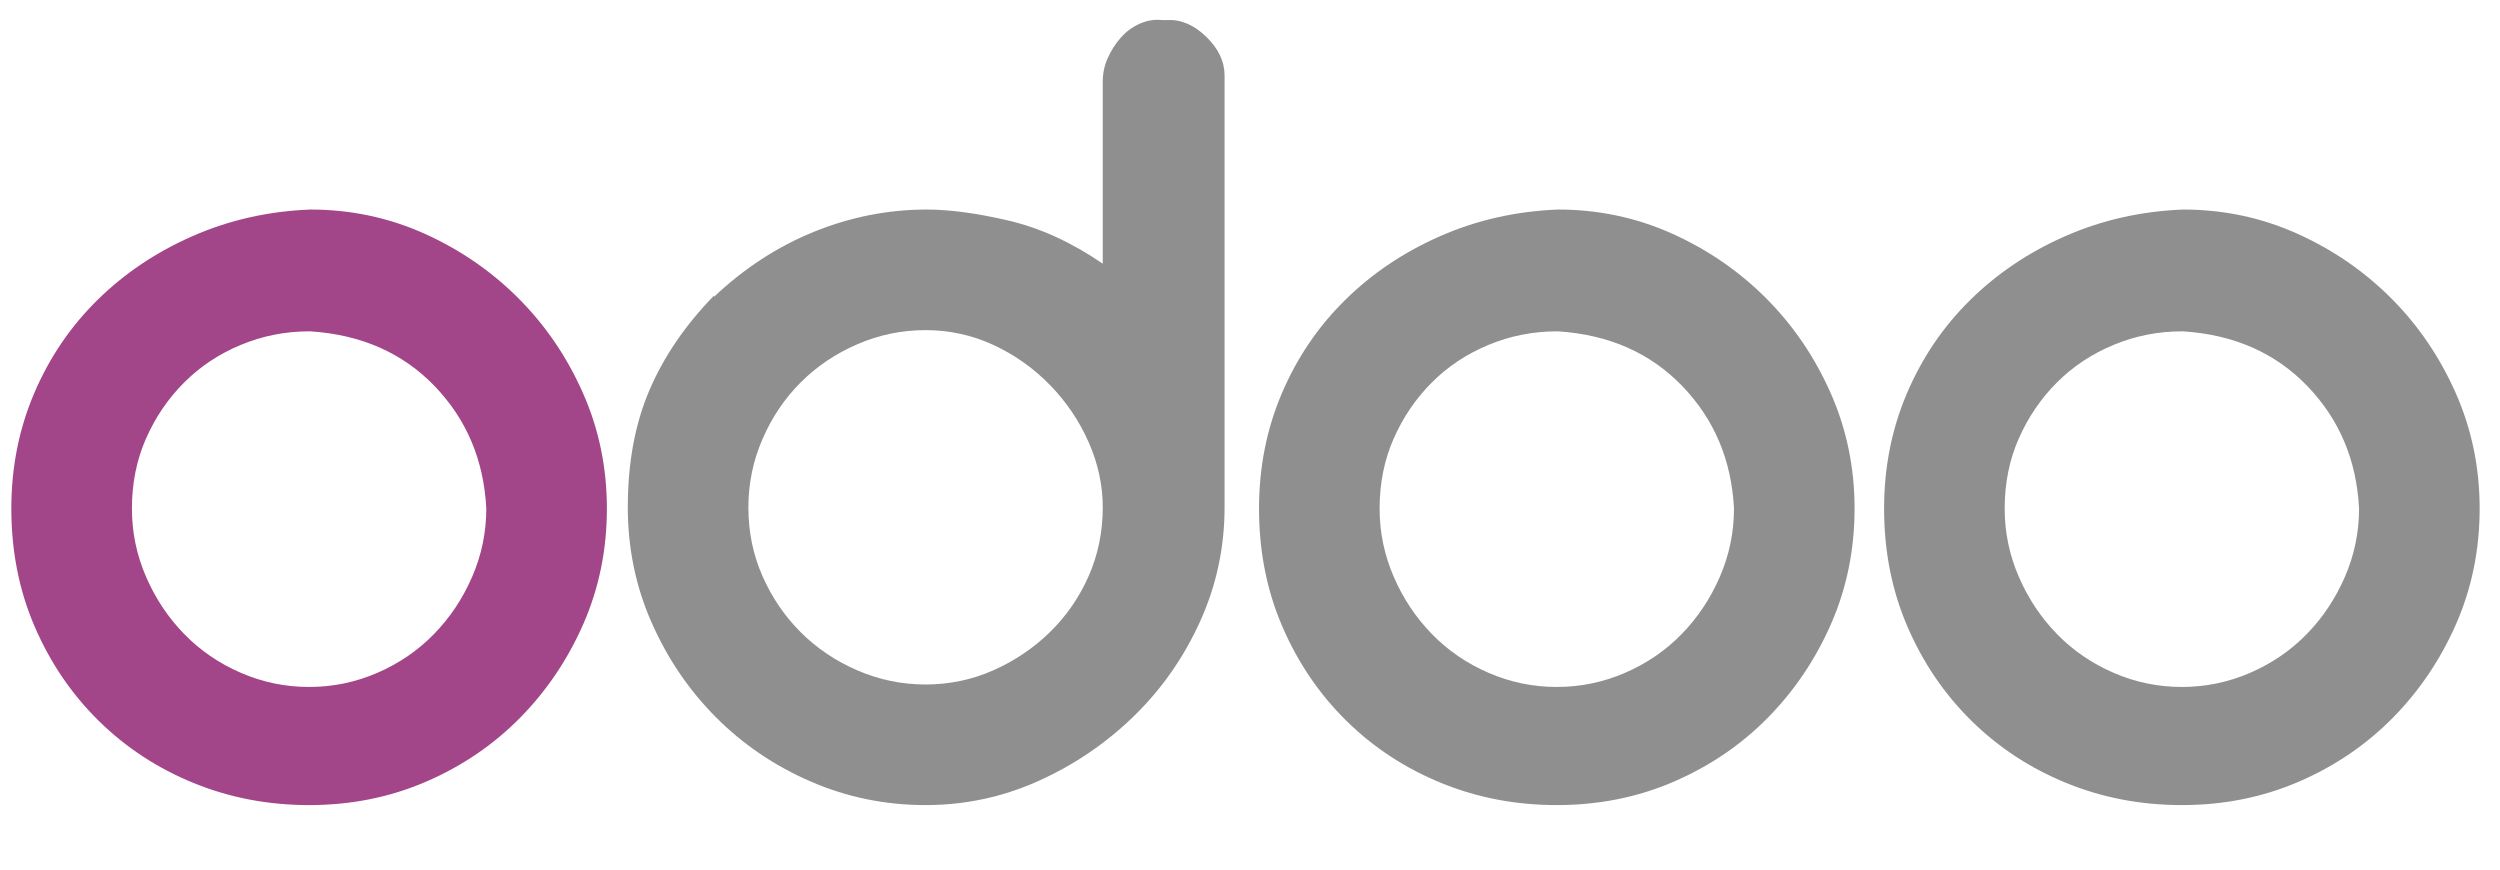
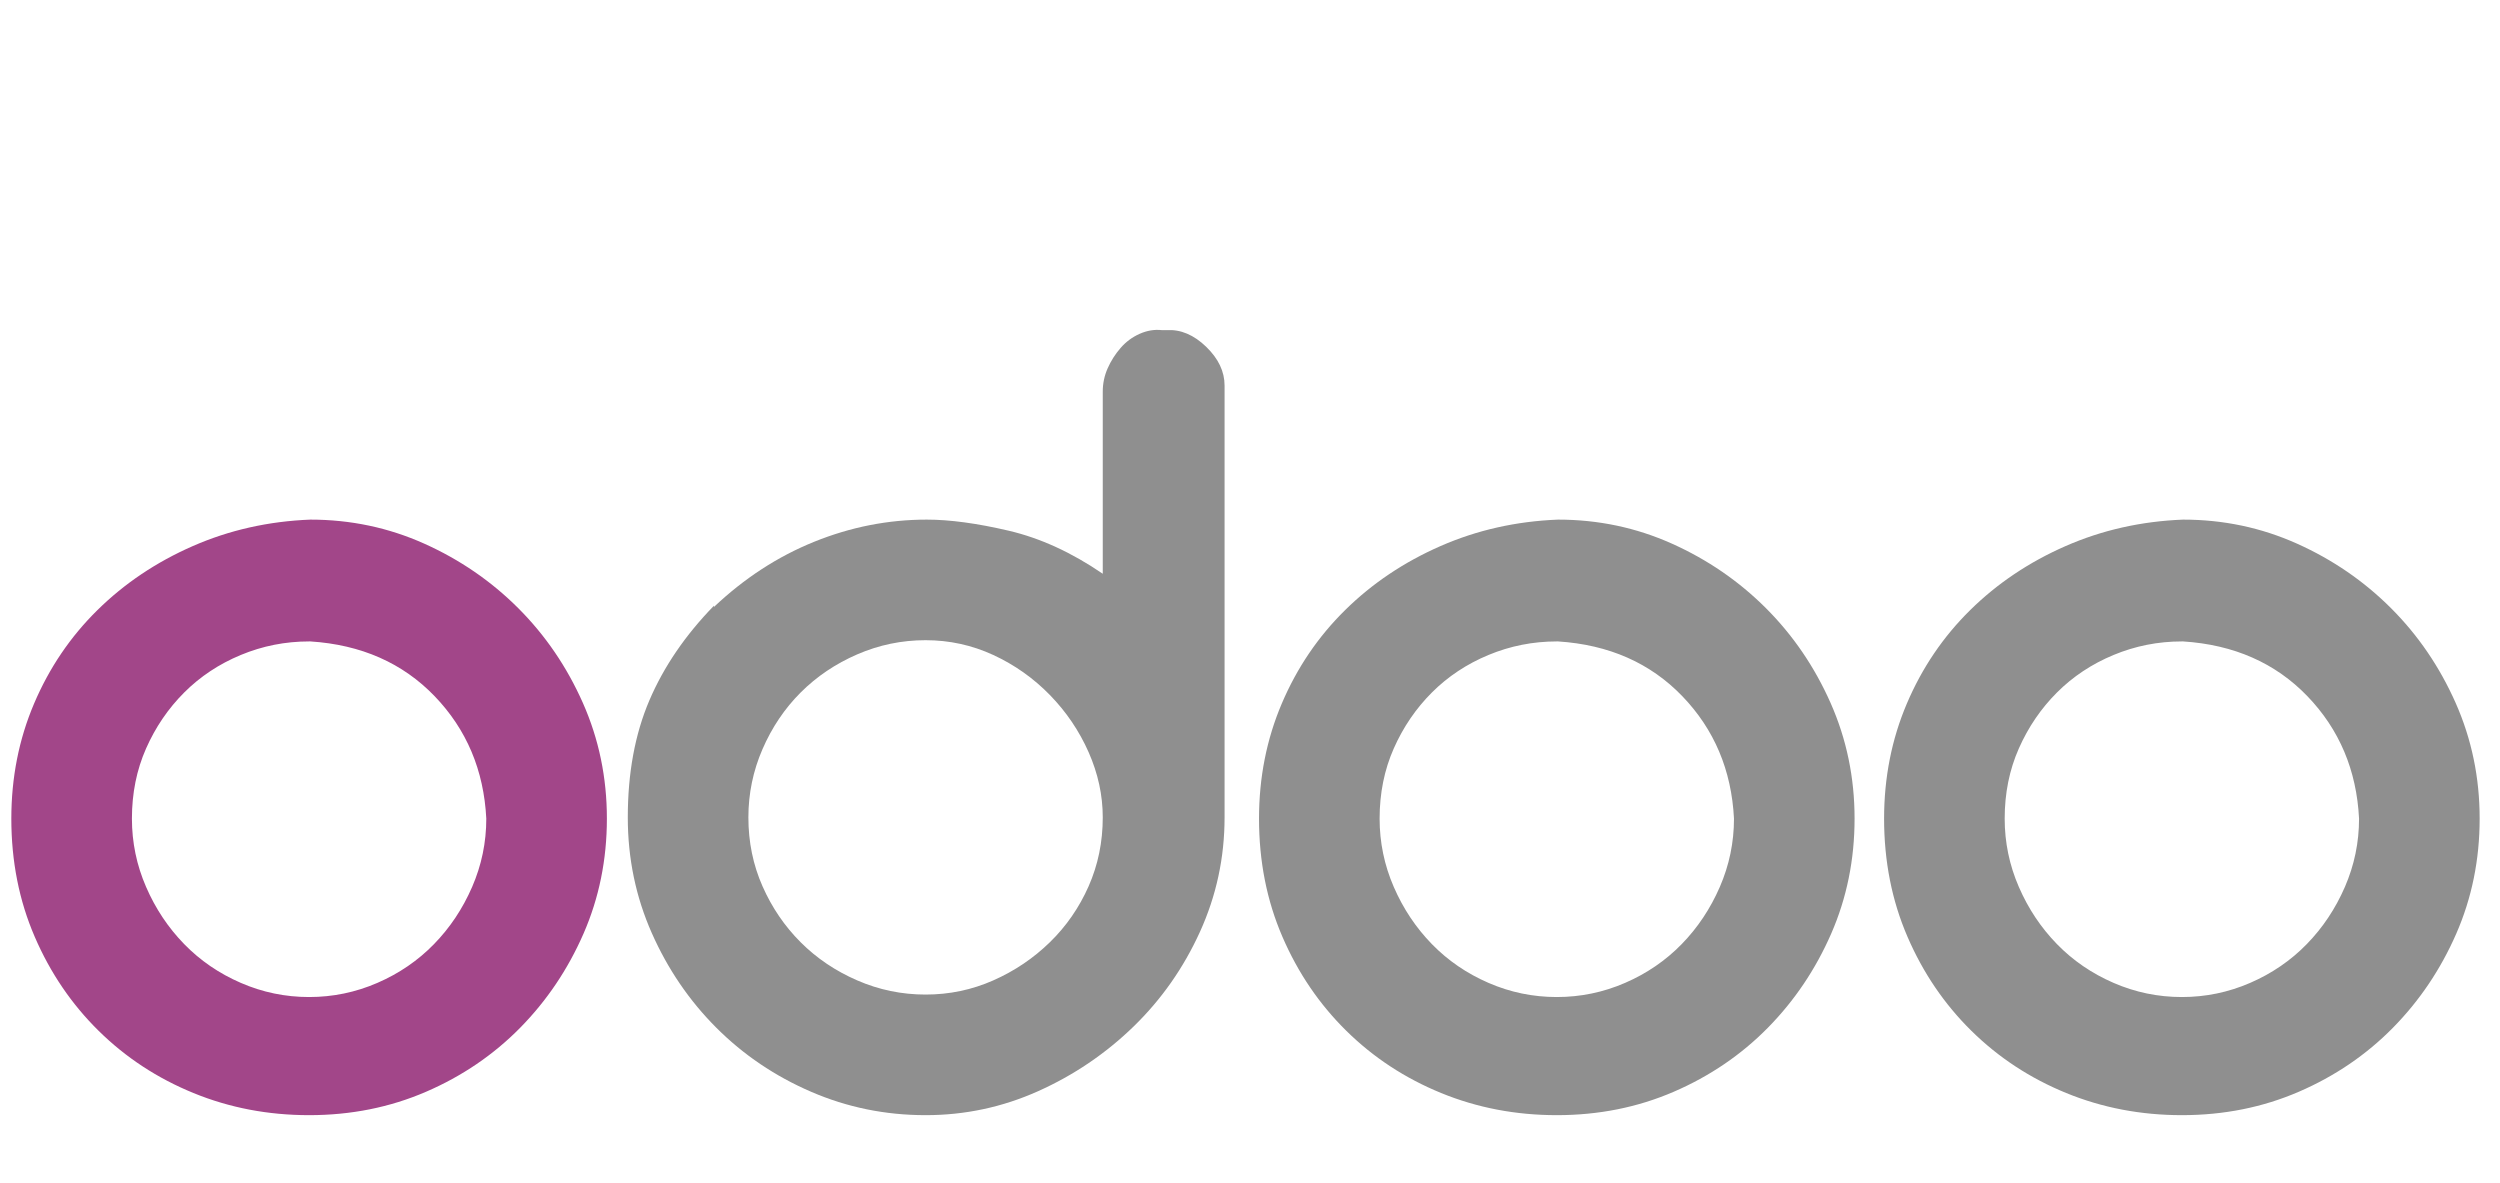
- <svg xmlns="http://www.w3.org/2000/svg" width="100%" height="100%" viewBox="0 0 630 219" version="1.1" xml:space="preserve" style="fill-rule:evenodd;clip-rule:evenodd;stroke-linejoin:round;stroke-miterlimit:2;">
-   <g id="ArtBoard1" transform="matrix(1,0,0,0.978387,-88.8881,-188.957)">
-     <rect x="88.888" y="193.131" width="629.325" height="222.89" style="fill:none;" />
-     <g transform="matrix(1,0,0,1.02209,0.888129,-9.05623)">
-       <path d="M166.205,250.621C176.331,250.621 185.894,252.637 194.888,256.667C203.88,260.698 211.786,266.125 218.609,272.946C225.43,279.768 230.857,287.728 234.888,296.822C238.919,305.922 240.934,315.635 240.934,325.969C240.934,336.309 238.967,345.97 235.043,354.962C231.113,363.954 225.789,371.861 219.073,378.683C212.353,385.504 204.446,390.882 195.352,394.807C186.253,398.737 176.437,400.699 165.894,400.699C155.555,400.699 145.841,398.839 136.747,395.118C127.648,391.396 119.693,386.179 112.871,379.459C106.05,372.743 100.672,364.837 96.747,355.737C92.818,346.643 90.855,336.72 90.855,325.969C90.855,315.635 92.764,305.969 96.591,296.977C100.414,287.985 105.738,280.131 112.561,273.412C119.382,266.696 127.391,261.318 136.592,257.288C145.788,253.257 155.662,251.037 166.205,250.621ZM165.895,281.318C159.897,281.318 154.161,282.457 148.686,284.729C143.207,287.006 138.454,290.156 134.422,294.187C130.391,298.217 127.184,302.922 124.81,308.295C122.431,313.673 121.244,319.565 121.244,325.969C121.244,331.967 122.432,337.704 124.81,343.179C127.184,348.658 130.391,353.465 134.422,357.598C138.453,361.735 143.206,364.991 148.686,367.365C154.161,369.744 159.897,370.931 165.895,370.931C171.888,370.931 177.625,369.743 183.105,367.365C188.58,364.991 193.337,361.735 197.369,357.598C201.4,353.465 204.602,348.659 206.981,343.179C209.355,337.704 210.546,331.967 210.546,325.969C209.926,313.775 205.585,303.489 197.524,295.116C189.461,286.744 179.02,282.146 166.206,281.317L165.895,281.317L165.895,281.318Z" style="fill:rgb(162,70,137);fill-rule:nonzero;" />
-       <path d="M382.019,202.869C385.532,202.665 388.84,204.06 391.942,207.055C395.043,210.054 396.592,213.31 396.592,216.823L396.592,325.66C396.592,335.791 394.524,345.403 390.391,354.497C386.253,363.597 380.672,371.552 373.647,378.373C366.617,385.195 358.608,390.622 349.616,394.652C340.624,398.683 331.166,400.699 321.244,400.699C311.113,400.699 301.501,398.737 292.406,394.807C283.307,390.882 275.352,385.504 268.53,378.683C261.709,371.862 256.282,363.906 252.251,354.807C248.22,345.713 246.205,335.998 246.205,325.66C246.205,314.497 248.012,304.681 251.631,296.202C255.245,287.728 260.672,279.768 267.91,272.326L267.91,272.637C275.556,265.404 283.981,259.923 293.181,256.202C302.377,252.481 311.834,250.621 321.553,250.621C327.338,250.621 334.213,251.551 342.173,253.412C350.129,255.272 358.036,258.891 365.895,264.265L365.895,218.373C365.895,216.309 366.306,214.342 367.135,212.481C367.958,210.621 369.044,208.915 370.391,207.365C371.733,205.814 373.336,204.627 375.197,203.799C377.057,202.976 378.919,202.665 380.779,202.869L382.019,202.869ZM365.895,325.66C365.895,320.079 364.703,314.603 362.329,309.225C359.95,303.852 356.694,299.046 352.561,294.807C348.423,290.572 343.67,287.209 338.297,284.729C332.919,282.249 327.236,281.008 321.243,281.008C315.245,281.008 309.509,282.199 304.033,284.573C298.554,286.952 293.801,290.155 289.769,294.186C285.739,298.216 282.531,302.974 280.157,308.449C277.778,313.929 276.592,319.666 276.592,325.659C276.592,331.86 277.779,337.65 280.157,343.023C282.531,348.401 285.739,353.101 289.769,357.131C293.8,361.162 298.553,364.369 304.033,366.743C309.509,369.122 315.245,370.309 321.243,370.309C327.236,370.309 332.919,369.121 338.297,366.743C343.67,364.369 348.423,361.162 352.561,357.131C356.694,353.101 359.95,348.401 362.329,343.023C364.702,337.651 365.895,331.861 365.895,325.66Z" style="fill:rgb(143,143,143);fill-rule:nonzero;" />
-       <path d="M480.623,250.621C490.749,250.621 500.312,252.637 509.306,256.667C518.298,260.698 526.204,266.125 533.027,272.946C539.848,279.768 545.275,287.728 549.306,296.822C553.337,305.922 555.352,315.635 555.352,325.969C555.352,336.309 553.385,345.97 549.461,354.962C545.531,363.954 540.207,371.861 533.491,378.683C526.771,385.504 518.864,390.882 509.77,394.807C500.671,398.737 490.855,400.699 480.312,400.699C469.973,400.699 460.259,398.839 451.165,395.118C442.066,391.396 434.111,386.179 427.289,379.459C420.468,372.743 415.09,364.837 411.165,355.737C407.236,346.643 405.273,336.72 405.273,325.969C405.273,315.635 407.182,305.969 411.009,296.977C414.832,287.985 420.156,280.131 426.979,273.412C433.8,266.696 441.809,261.318 451.01,257.288C460.206,253.257 470.08,251.037 480.623,250.621ZM480.313,281.318C474.315,281.318 468.579,282.457 463.104,284.729C457.625,287.006 452.872,290.156 448.84,294.187C444.809,298.217 441.602,302.922 439.228,308.295C436.849,313.673 435.662,319.565 435.662,325.969C435.662,331.967 436.85,337.704 439.228,343.179C441.602,348.658 444.809,353.465 448.84,357.598C452.871,361.735 457.624,364.991 463.104,367.365C468.579,369.744 474.315,370.931 480.313,370.931C486.306,370.931 492.043,369.743 497.523,367.365C502.998,364.991 507.755,361.735 511.787,357.598C515.818,353.465 519.02,348.659 521.399,343.179C523.773,337.704 524.964,331.967 524.964,325.969C524.344,313.775 520.003,303.489 511.942,295.116C503.879,286.744 493.438,282.146 480.624,281.317L480.313,281.317L480.313,281.318Z" style="fill:rgb(143,143,143);fill-rule:nonzero;" />
-       <path d="M638.142,250.621C648.268,250.621 657.831,252.637 666.825,256.667C675.817,260.698 683.723,266.125 690.546,272.946C697.367,279.768 702.794,287.728 706.825,296.822C710.856,305.922 712.871,315.635 712.871,325.969C712.871,336.309 710.904,345.97 706.98,354.962C703.05,363.954 697.726,371.861 691.01,378.683C684.29,385.504 676.383,390.882 667.289,394.807C658.19,398.737 648.374,400.699 637.831,400.699C627.492,400.699 617.778,398.839 608.684,395.118C599.585,391.396 591.63,386.179 584.808,379.459C577.987,372.743 572.609,364.837 568.684,355.737C564.755,346.643 562.792,336.72 562.792,325.969C562.792,315.635 564.701,305.969 568.528,296.977C572.351,287.985 577.675,280.131 584.498,273.412C591.319,266.696 599.328,261.318 608.529,257.288C617.725,253.257 627.599,251.037 638.142,250.621ZM637.831,281.318C631.833,281.318 626.097,282.457 620.622,284.729C615.143,287.006 610.39,290.156 606.358,294.187C602.327,298.217 599.12,302.922 596.746,308.295C594.367,313.673 593.18,319.565 593.18,325.969C593.18,331.967 594.368,337.704 596.746,343.179C599.12,348.658 602.327,353.465 606.358,357.598C610.389,361.735 615.142,364.991 620.622,367.365C626.097,369.744 631.833,370.931 637.831,370.931C643.824,370.931 649.561,369.743 655.041,367.365C660.516,364.991 665.273,361.735 669.305,357.598C673.336,353.465 676.538,348.659 678.917,343.179C681.291,337.704 682.482,331.967 682.482,325.969C681.862,313.775 677.521,303.489 669.459,295.116C661.397,286.744 650.956,282.146 638.142,281.317L637.831,281.317L637.831,281.318Z" style="fill:rgb(143,143,143);fill-rule:nonzero;" />
+ <svg xmlns="http://www.w3.org/2000/svg" width="100%" height="100%" viewBox="0 0 630 298" version="1.1" xml:space="preserve" style="fill-rule:evenodd;clip-rule:evenodd;stroke-linejoin:round;stroke-miterlimit:2;">
+   <g id="ArtBoard2" transform="matrix(1,0,0,1.3568,0,0)">
+     <rect x="0" y="0" width="629.325" height="219" style="fill:none;" />
+     <clipPath id="_clip1">
+       <rect x="0" y="0" width="629.325" height="219" />
+     </clipPath>
+     <g clip-path="url(#_clip1)">
+       <g id="ArtBoard1" transform="matrix(1,0,0,0.7211,-88.8881,-81.6763)">
+         <rect x="88.888" y="193.131" width="629.325" height="222.89" style="fill:none;" />
+         <g transform="matrix(1,0,0,1.02209,0.888129,-9.05623)">
+           <path d="M166.205,250.621C176.331,250.621 185.894,252.637 194.888,256.667C203.88,260.698 211.786,266.125 218.609,272.946C225.43,279.768 230.857,287.728 234.888,296.822C238.919,305.922 240.934,315.635 240.934,325.969C240.934,336.309 238.967,345.97 235.043,354.962C231.113,363.954 225.789,371.861 219.073,378.683C212.353,385.504 204.446,390.882 195.352,394.807C186.253,398.737 176.437,400.699 165.894,400.699C155.555,400.699 145.841,398.839 136.747,395.118C127.648,391.396 119.693,386.179 112.871,379.459C106.05,372.743 100.672,364.837 96.747,355.737C92.818,346.643 90.855,336.72 90.855,325.969C90.855,315.635 92.764,305.969 96.591,296.977C100.414,287.985 105.738,280.131 112.561,273.412C119.382,266.696 127.391,261.318 136.592,257.288C145.788,253.257 155.662,251.037 166.205,250.621ZM165.895,281.318C159.897,281.318 154.161,282.457 148.686,284.729C143.207,287.006 138.454,290.156 134.422,294.187C130.391,298.217 127.184,302.922 124.81,308.295C122.431,313.673 121.244,319.565 121.244,325.969C121.244,331.967 122.432,337.704 124.81,343.179C127.184,348.658 130.391,353.465 134.422,357.598C138.453,361.735 143.206,364.991 148.686,367.365C154.161,369.744 159.897,370.931 165.895,370.931C171.888,370.931 177.625,369.743 183.105,367.365C188.58,364.991 193.337,361.735 197.369,357.598C201.4,353.465 204.602,348.659 206.981,343.179C209.355,337.704 210.546,331.967 210.546,325.969C209.926,313.775 205.585,303.489 197.524,295.116C189.461,286.744 179.02,282.146 166.206,281.317L165.895,281.317L165.895,281.318Z" style="fill:rgb(162,70,137);fill-rule:nonzero;" />
+           <path d="M382.019,202.869C385.532,202.665 388.84,204.06 391.942,207.055C395.043,210.054 396.592,213.31 396.592,216.823L396.592,325.66C396.592,335.791 394.524,345.403 390.391,354.497C386.253,363.597 380.672,371.552 373.647,378.373C366.617,385.195 358.608,390.622 349.616,394.652C340.624,398.683 331.166,400.699 321.244,400.699C311.113,400.699 301.501,398.737 292.406,394.807C283.307,390.882 275.352,385.504 268.53,378.683C261.709,371.862 256.282,363.906 252.251,354.807C248.22,345.713 246.205,335.998 246.205,325.66C246.205,314.497 248.012,304.681 251.631,296.202C255.245,287.728 260.672,279.768 267.91,272.326L267.91,272.637C275.556,265.404 283.981,259.923 293.181,256.202C302.377,252.481 311.834,250.621 321.553,250.621C327.338,250.621 334.213,251.551 342.173,253.412C350.129,255.272 358.036,258.891 365.895,264.265L365.895,218.373C365.895,216.309 366.306,214.342 367.135,212.481C367.958,210.621 369.044,208.915 370.391,207.365C371.733,205.814 373.336,204.627 375.197,203.799C377.057,202.976 378.919,202.665 380.779,202.869L382.019,202.869ZM365.895,325.66C365.895,320.079 364.703,314.603 362.329,309.225C359.95,303.852 356.694,299.046 352.561,294.807C348.423,290.572 343.67,287.209 338.297,284.729C332.919,282.249 327.236,281.008 321.243,281.008C315.245,281.008 309.509,282.199 304.033,284.573C298.554,286.952 293.801,290.155 289.769,294.186C285.739,298.216 282.531,302.974 280.157,308.449C277.778,313.929 276.592,319.666 276.592,325.659C276.592,331.86 277.779,337.65 280.157,343.023C282.531,348.401 285.739,353.101 289.769,357.131C293.8,361.162 298.553,364.369 304.033,366.743C309.509,369.122 315.245,370.309 321.243,370.309C327.236,370.309 332.919,369.121 338.297,366.743C343.67,364.369 348.423,361.162 352.561,357.131C356.694,353.101 359.95,348.401 362.329,343.023C364.702,337.651 365.895,331.861 365.895,325.66Z" style="fill:rgb(143,143,143);fill-rule:nonzero;" />
+           <path d="M480.623,250.621C490.749,250.621 500.312,252.637 509.306,256.667C518.298,260.698 526.204,266.125 533.027,272.946C539.848,279.768 545.275,287.728 549.306,296.822C553.337,305.922 555.352,315.635 555.352,325.969C555.352,336.309 553.385,345.97 549.461,354.962C545.531,363.954 540.207,371.861 533.491,378.683C526.771,385.504 518.864,390.882 509.77,394.807C500.671,398.737 490.855,400.699 480.312,400.699C469.973,400.699 460.259,398.839 451.165,395.118C442.066,391.396 434.111,386.179 427.289,379.459C420.468,372.743 415.09,364.837 411.165,355.737C407.236,346.643 405.273,336.72 405.273,325.969C405.273,315.635 407.182,305.969 411.009,296.977C414.832,287.985 420.156,280.131 426.979,273.412C433.8,266.696 441.809,261.318 451.01,257.288C460.206,253.257 470.08,251.037 480.623,250.621ZM480.313,281.318C474.315,281.318 468.579,282.457 463.104,284.729C457.625,287.006 452.872,290.156 448.84,294.187C444.809,298.217 441.602,302.922 439.228,308.295C436.849,313.673 435.662,319.565 435.662,325.969C435.662,331.967 436.85,337.704 439.228,343.179C441.602,348.658 444.809,353.465 448.84,357.598C452.871,361.735 457.624,364.991 463.104,367.365C468.579,369.744 474.315,370.931 480.313,370.931C486.306,370.931 492.043,369.743 497.523,367.365C502.998,364.991 507.755,361.735 511.787,357.598C515.818,353.465 519.02,348.659 521.399,343.179C523.773,337.704 524.964,331.967 524.964,325.969C524.344,313.775 520.003,303.489 511.942,295.116C503.879,286.744 493.438,282.146 480.624,281.317L480.313,281.317L480.313,281.318Z" style="fill:rgb(143,143,143);fill-rule:nonzero;" />
+           <path d="M638.142,250.621C648.268,250.621 657.831,252.637 666.825,256.667C675.817,260.698 683.723,266.125 690.546,272.946C697.367,279.768 702.794,287.728 706.825,296.822C710.856,305.922 712.871,315.635 712.871,325.969C712.871,336.309 710.904,345.97 706.98,354.962C703.05,363.954 697.726,371.861 691.01,378.683C684.29,385.504 676.383,390.882 667.289,394.807C658.19,398.737 648.374,400.699 637.831,400.699C627.492,400.699 617.778,398.839 608.684,395.118C599.585,391.396 591.63,386.179 584.808,379.459C577.987,372.743 572.609,364.837 568.684,355.737C564.755,346.643 562.792,336.72 562.792,325.969C562.792,315.635 564.701,305.969 568.528,296.977C572.351,287.985 577.675,280.131 584.498,273.412C591.319,266.696 599.328,261.318 608.529,257.288C617.725,253.257 627.599,251.037 638.142,250.621ZM637.831,281.318C631.833,281.318 626.097,282.457 620.622,284.729C615.143,287.006 610.39,290.156 606.358,294.187C602.327,298.217 599.12,302.922 596.746,308.295C594.367,313.673 593.18,319.565 593.18,325.969C593.18,331.967 594.368,337.704 596.746,343.179C599.12,348.658 602.327,353.465 606.358,357.598C610.389,361.735 615.142,364.991 620.622,367.365C626.097,369.744 631.833,370.931 637.831,370.931C643.824,370.931 649.561,369.743 655.041,367.365C660.516,364.991 665.273,361.735 669.305,357.598C673.336,353.465 676.538,348.659 678.917,343.179C681.291,337.704 682.482,331.967 682.482,325.969C681.862,313.775 677.521,303.489 669.459,295.116C661.397,286.744 650.956,282.146 638.142,281.317L637.831,281.317L637.831,281.318Z" style="fill:rgb(143,143,143);fill-rule:nonzero;" />
+         </g>
+       </g>
    </g>
  </g>
</svg>
